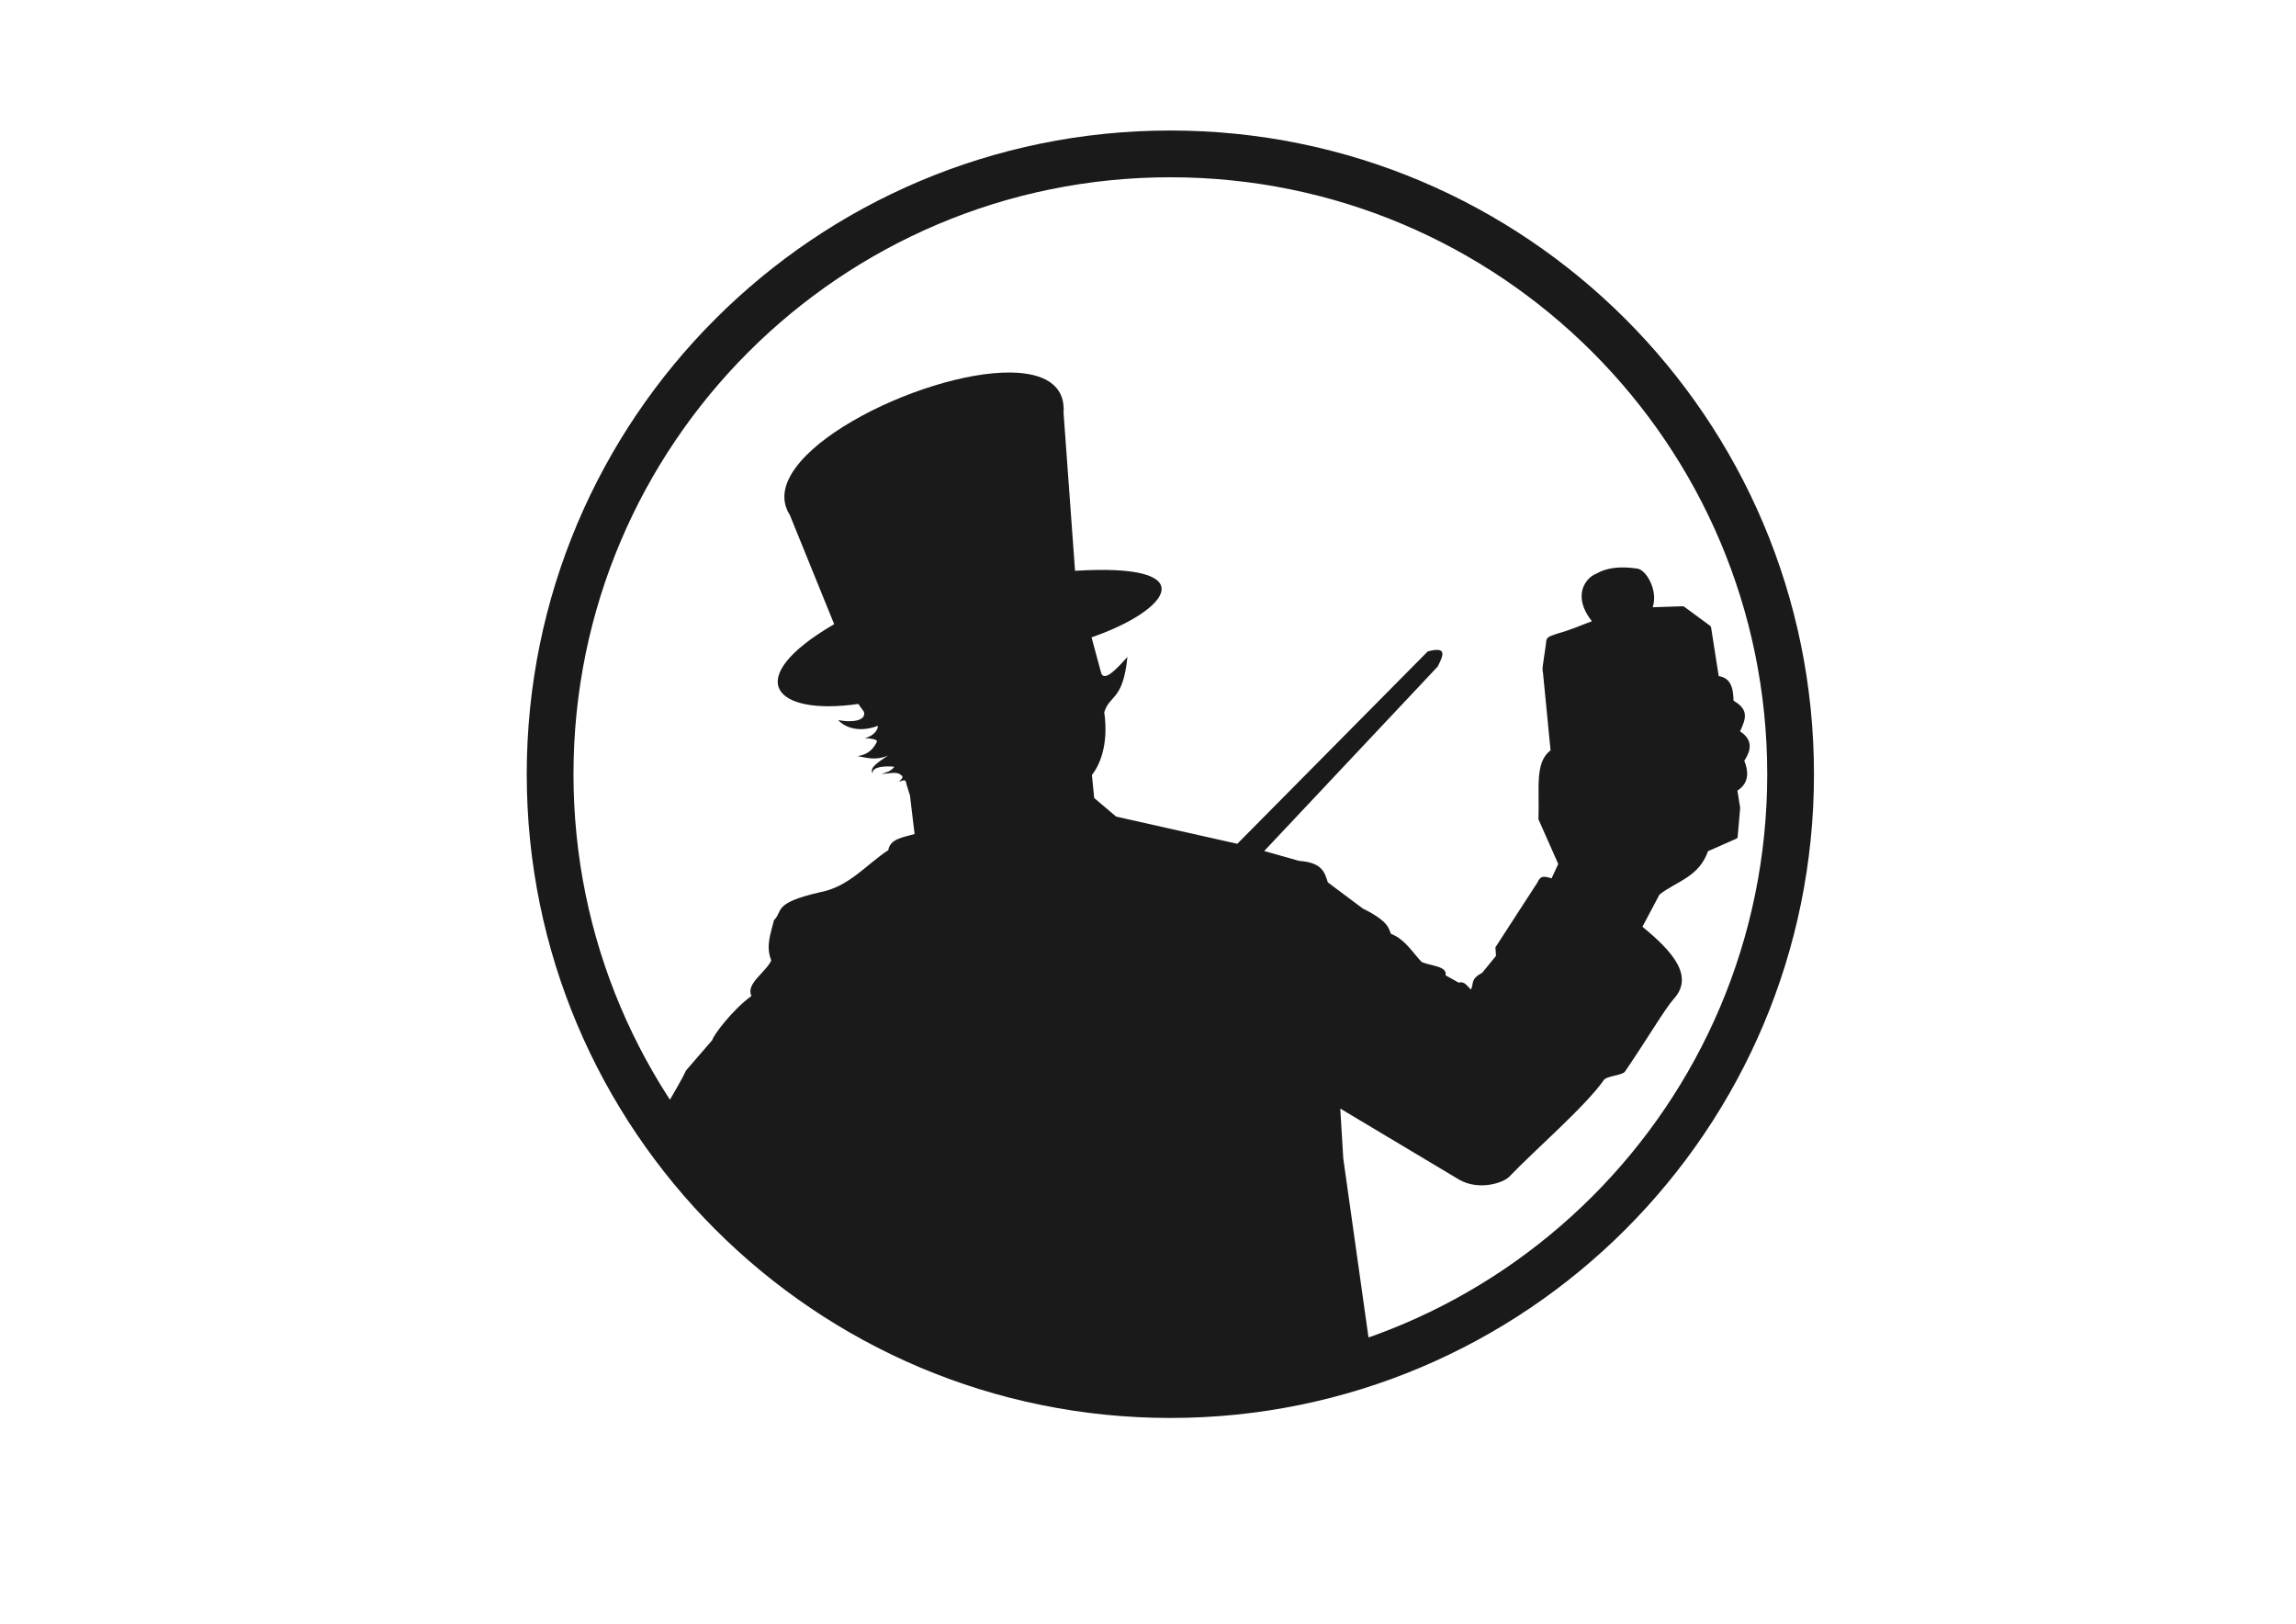
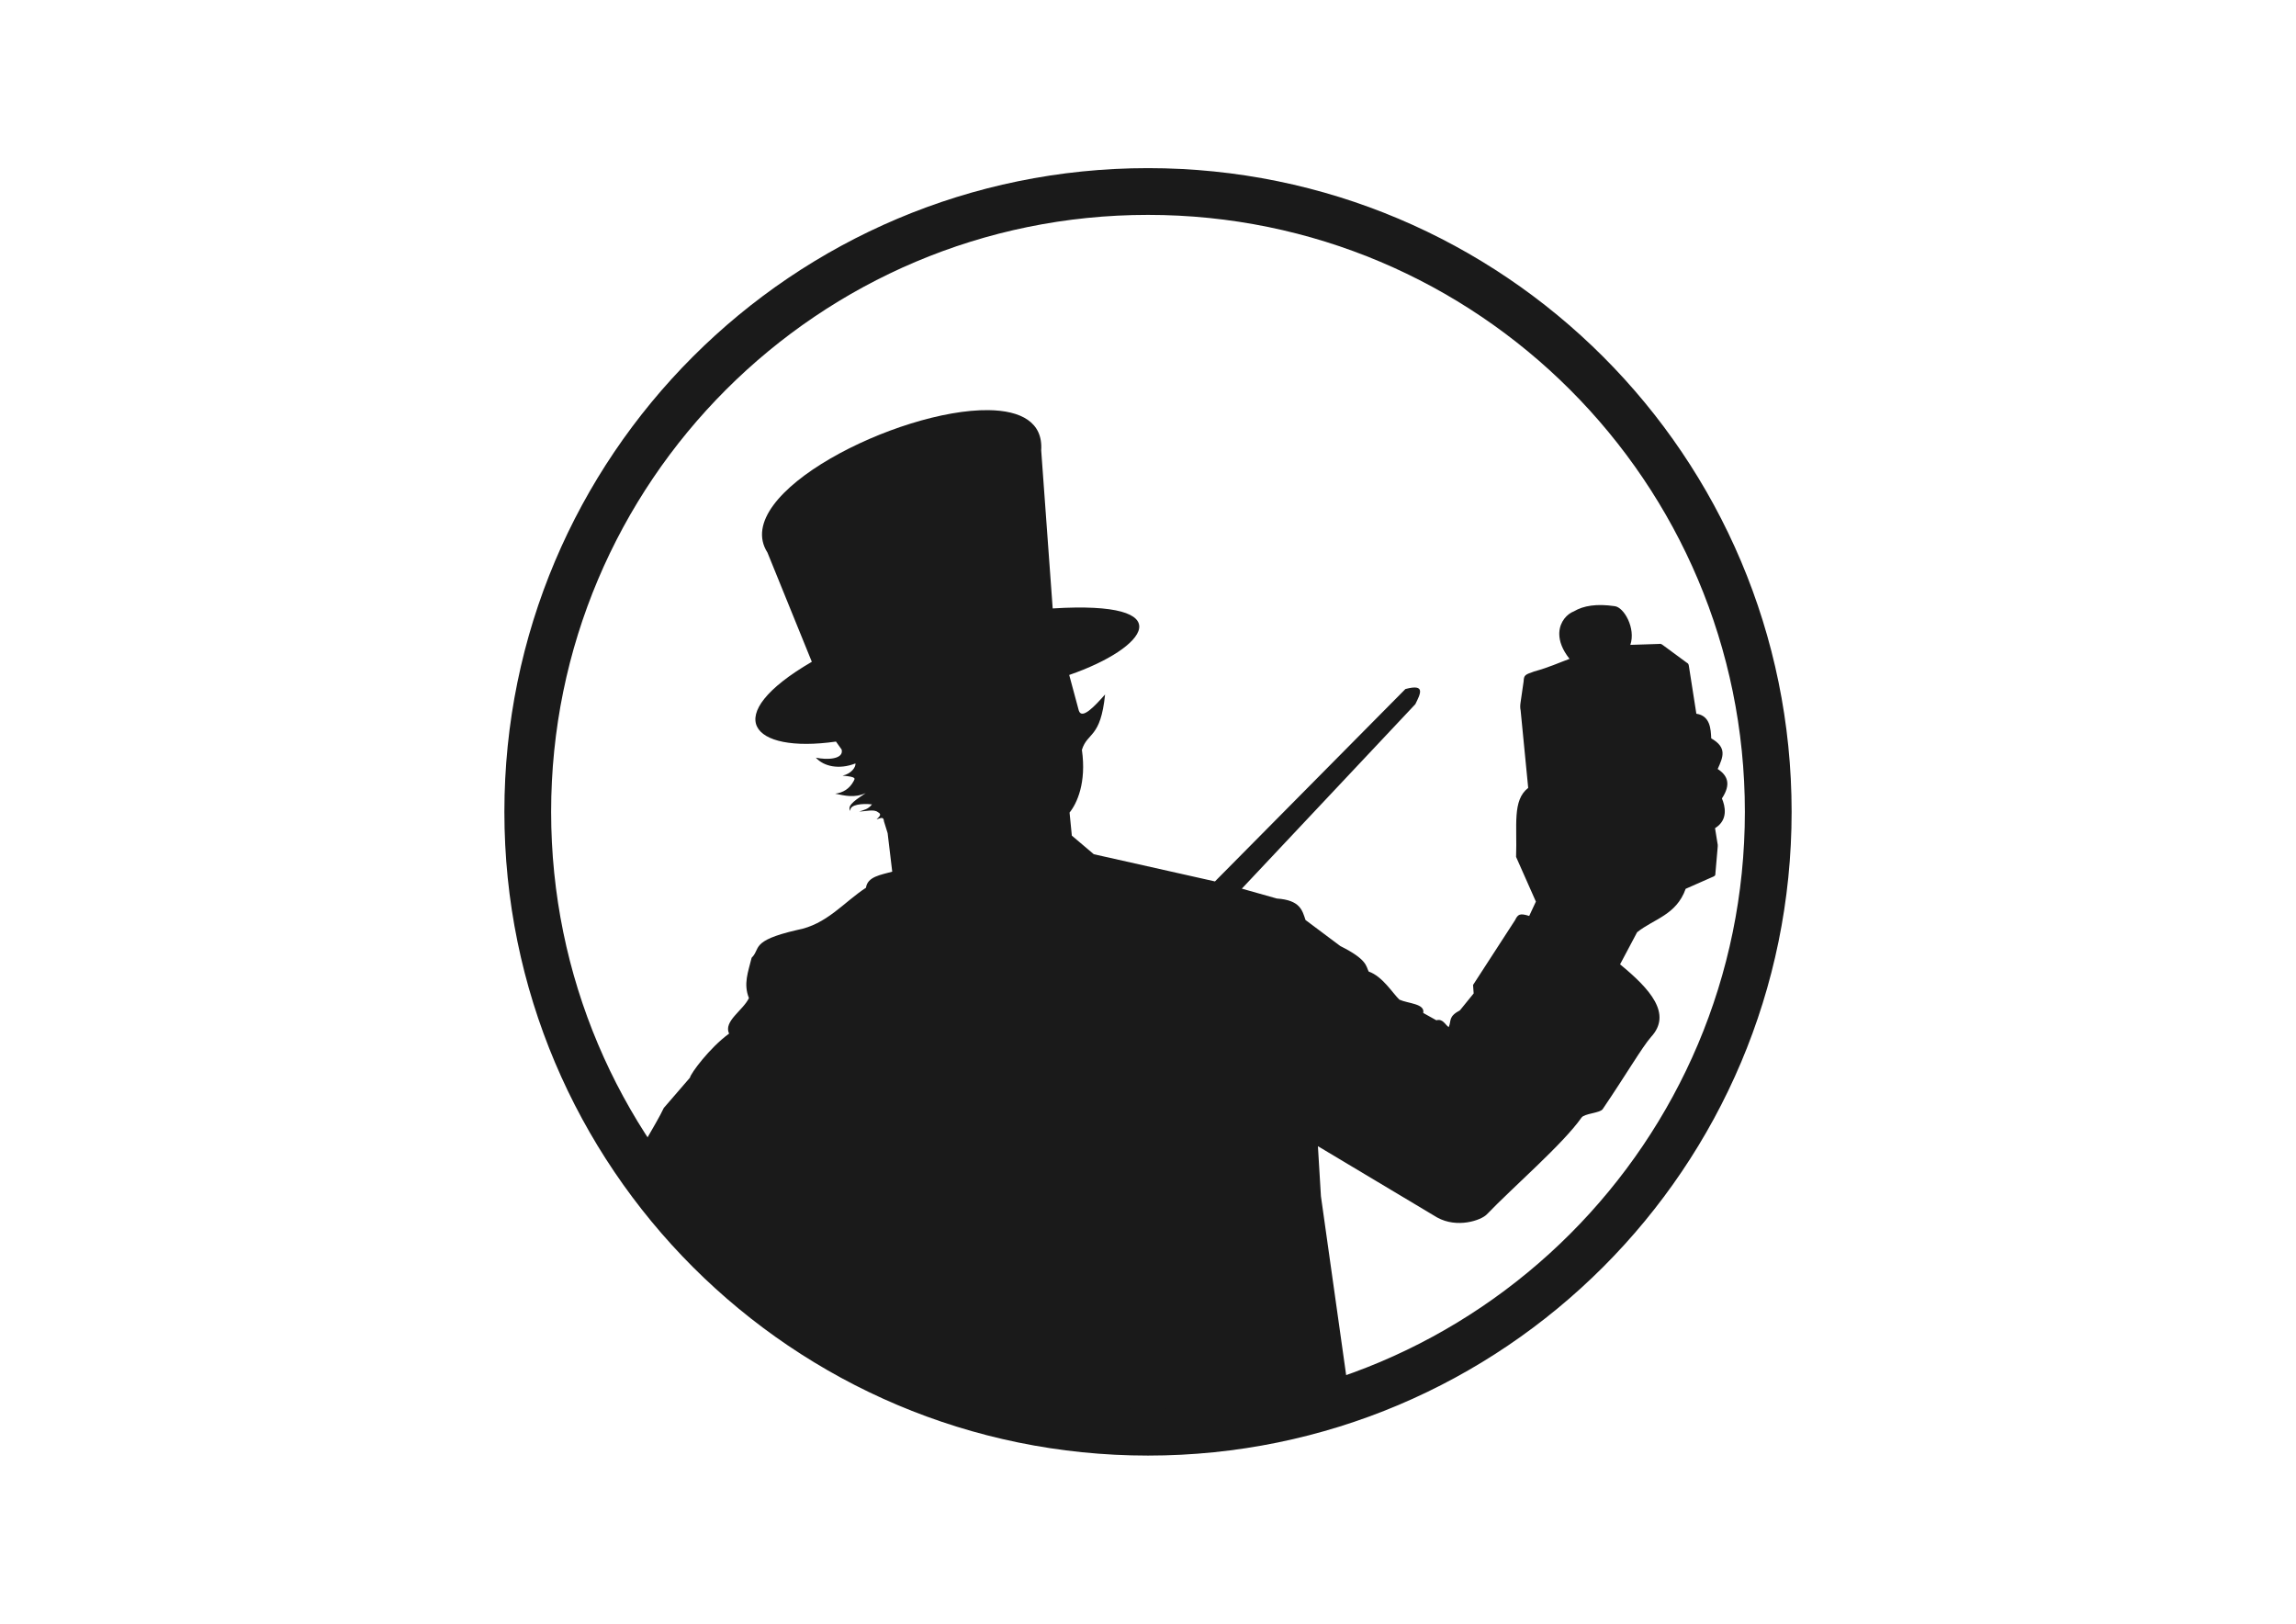
<svg xmlns="http://www.w3.org/2000/svg" width="1052.362" height="744.094" id="svg2" version="1.1">
  <defs id="defs4" />
  <g id="layer1" transform="translate(0,-308.2677)">
    <text xml:space="preserve" style="font-size:40px;font-style:normal;font-weight:normal;line-height:125%;letter-spacing:0px;word-spacing:0px;fill:#000000;fill-opacity:1;stroke:none;font-family:Sans" x="-582.857" y="-119.066" id="text2985">
      <tspan id="tspan2987" x="-582.857" y="-119.066" />
    </text>
-     <g id="g3494" transform="translate(24.28571,40)">
+     <g id="g3494" transform="translate(14.03878,57.23807)">
      <path id="path3484" transform="translate(0,308.2677)" d="M 439.07,130.715 C 397.933,130.151 320.361,168.841 337.717,195.975 l 20.34,50.068 c -42.685,24.809 -28.006,42.153 11.07,36.559 l 2.609,3.668 c 1.045,4.448 -6.642,4.846 -11.836,3.699 3.605,4.012 10.565,5.608 18.16,2.65 0.208,1.527 -1.708,4.698 -5.924,5.594 6.807,0.573 5.611,1.397 5.039,2.602 -1.915,3.487 -4.813,5.209 -8.41,5.668 4.379,0.87 8.647,2.105 14,-0.271 -3.291,2.318 -9.124,5.556 -7.016,8.191 -0.037,-0.172 -0.05,-0.337 -0.041,-0.494 0.127,-2.359 5.181,-3.054 9.918,-2.525 -1.713,2.295 -3.83,2.569 -5.861,3.273 2.958,-0.045 6.787,-1.181 8.547,0.271 2.191,1.106 0.425,2.212 -0.58,3.318 0.347,-0.076 0.723,-0.218 1.094,-0.348 1.113,-0.39 2.18,-0.679 2.279,1.211 l 1.701,5.49 2.104,17.619 c -5.233,1.477 -11.343,2.251 -12.029,7.365 -10.326,6.748 -17.963,16.86 -31.666,19.387 -21.584,4.967 -16.471,8.6 -20.746,12.701 -1.607,6.56 -3.85,11.945 -1.238,18.48 -2.69,5.668 -11.768,10.621 -9.1,16.289 -8.865,6.405 -17.717,18.39 -17.92,20.17 L 290.209,450.5 c -1.725,3.758 -5.305,9.727 -8.826,15.898 a 292.857,292.857 0 0 0 241.475,127.695 292.857,292.857 0 0 0 81.441,-11.703 l -12.895,-91.445 -1.381,-22.92 54.646,32.664 c 9.193,5.098 20.15,1.315 22.77,-1.416 11.835,-12.341 34.926,-32.242 43.402,-44.348 1.345,-1.922 8.455,-2.044 9.713,-3.895 10.628,-15.642 18.098,-28.442 22.139,-33.041 9.819,-10.587 -0.402,-21.989 -14.178,-33.299 l 7.805,-14.707 c 7.693,-6.16 17.952,-7.831 22.264,-19.908 l 11.93,-5.262 c 1.292,-0.57 1.776,-0.582 1.719,-2.096 l 0.941,-10.799 c 0.084,-0.962 0.229,-1.886 -0.035,-2.834 l -1.096,-6.789 c 6.173,-3.819 4.622,-10.175 3.152,-13.637 4.333,-6.54 2.574,-10.555 -1.938,-13.486 2.54,-5.593 4.358,-9.86 -2.963,-14.045 -0.194,-4.27 -0.443,-10.345 -6.818,-11.287 l -3.391,-21.662 c -0.149,-0.926 -0.184,-1.294 -1.062,-1.771 l -10.779,-7.934 c -0.718,-0.528 -1.06,-0.779 -1.994,-0.613 l -13.035,0.426 c 2.596,-7.58 -2.915,-17.303 -7.193,-17.74 -8.199,-1.196 -14.254,-0.249 -18.645,2.363 -3.12,1.18 -6.424,4.649 -6.707,9.643 -0.015,0.263 -0.02,0.53 -0.018,0.801 0.027,3.253 1.325,7.099 4.701,11.342 -5.232,1.925 -9.261,3.85 -16.189,5.775 -4.216,1.46 -4.72,1.646 -4.854,4.523 l -1.398,9.645 c -0.183,1.262 -0.266,2.426 0.025,3.697 l 3.469,35.504 c -7.361,5.644 -5.01,17.158 -5.555,31.617 l 9.08,20.48 -3.064,6.58 c -4.34,-1.401 -5.191,-0.725 -6.49,1.93 l -19.25,29.693 0.281,3.881 -6.266,7.715 c -5.589,3.013 -3.812,4.809 -5.195,7.734 -1.741,-1.294 -2.695,-3.966 -5.643,-3.148 l -6.008,-3.354 c 0.885,-4.276 -6.834,-4.276 -10.91,-6.086 -3.059,-2.876 -7.711,-10.685 -14.104,-12.895 -1.224,-2.449 -0.614,-5.509 -12.986,-11.674 l -15.959,-11.941 c -1.486,-4.441 -2.429,-9.099 -13.154,-9.844 l -16.033,-4.525 79.523,-84.533 c 2.279,-4.633 4.957,-9.51 -4.555,-6.938 l -87.285,88.158 -55.535,-12.463 -10.066,-8.527 -1.041,-10.564 c 3.375,-4.162 7.808,-13.682 5.654,-28.736 2.555,-8.247 8.574,-5.119 10.625,-25.381 -4.667,5.266 -10.683,11.782 -12.055,7.33 l -4.387,-16.27 c 35.764,-12.343 52.181,-34.203 -7.57,-30.49 l -5.268,-72.453 c 0.871,-12.879 -9.242,-18.218 -24.121,-18.422 z" style="opacity:1;fill:#1a1a1a;fill-opacity:1;stroke:#000000;stroke-width:0;stroke-linecap:round;stroke-linejoin:round;stroke-miterlimit:4;stroke-dasharray:none;stroke-opacity:1" />
      <path id="path3478" d="m 512.142,328.077 a 295,295 0 0 0 -295,295 295,295 0 0 0 295,295 295,295 0 0 0 295,-295 295,295 0 0 0 -295,-295 z m 0,21.428 A 273.571,273.571 0 0 1 785.715,623.077 273.571,273.571 0 0 1 512.142,896.647 273.571,273.571 0 0 1 238.572,623.077 273.571,273.571 0 0 1 512.142,349.505 Z" style="opacity:1;fill:#1a1a1a;fill-opacity:1;stroke:#000000;stroke-width:0;stroke-linecap:round;stroke-linejoin:round;stroke-miterlimit:4;stroke-dasharray:none;stroke-opacity:1" />
    </g>
  </g>
</svg>
